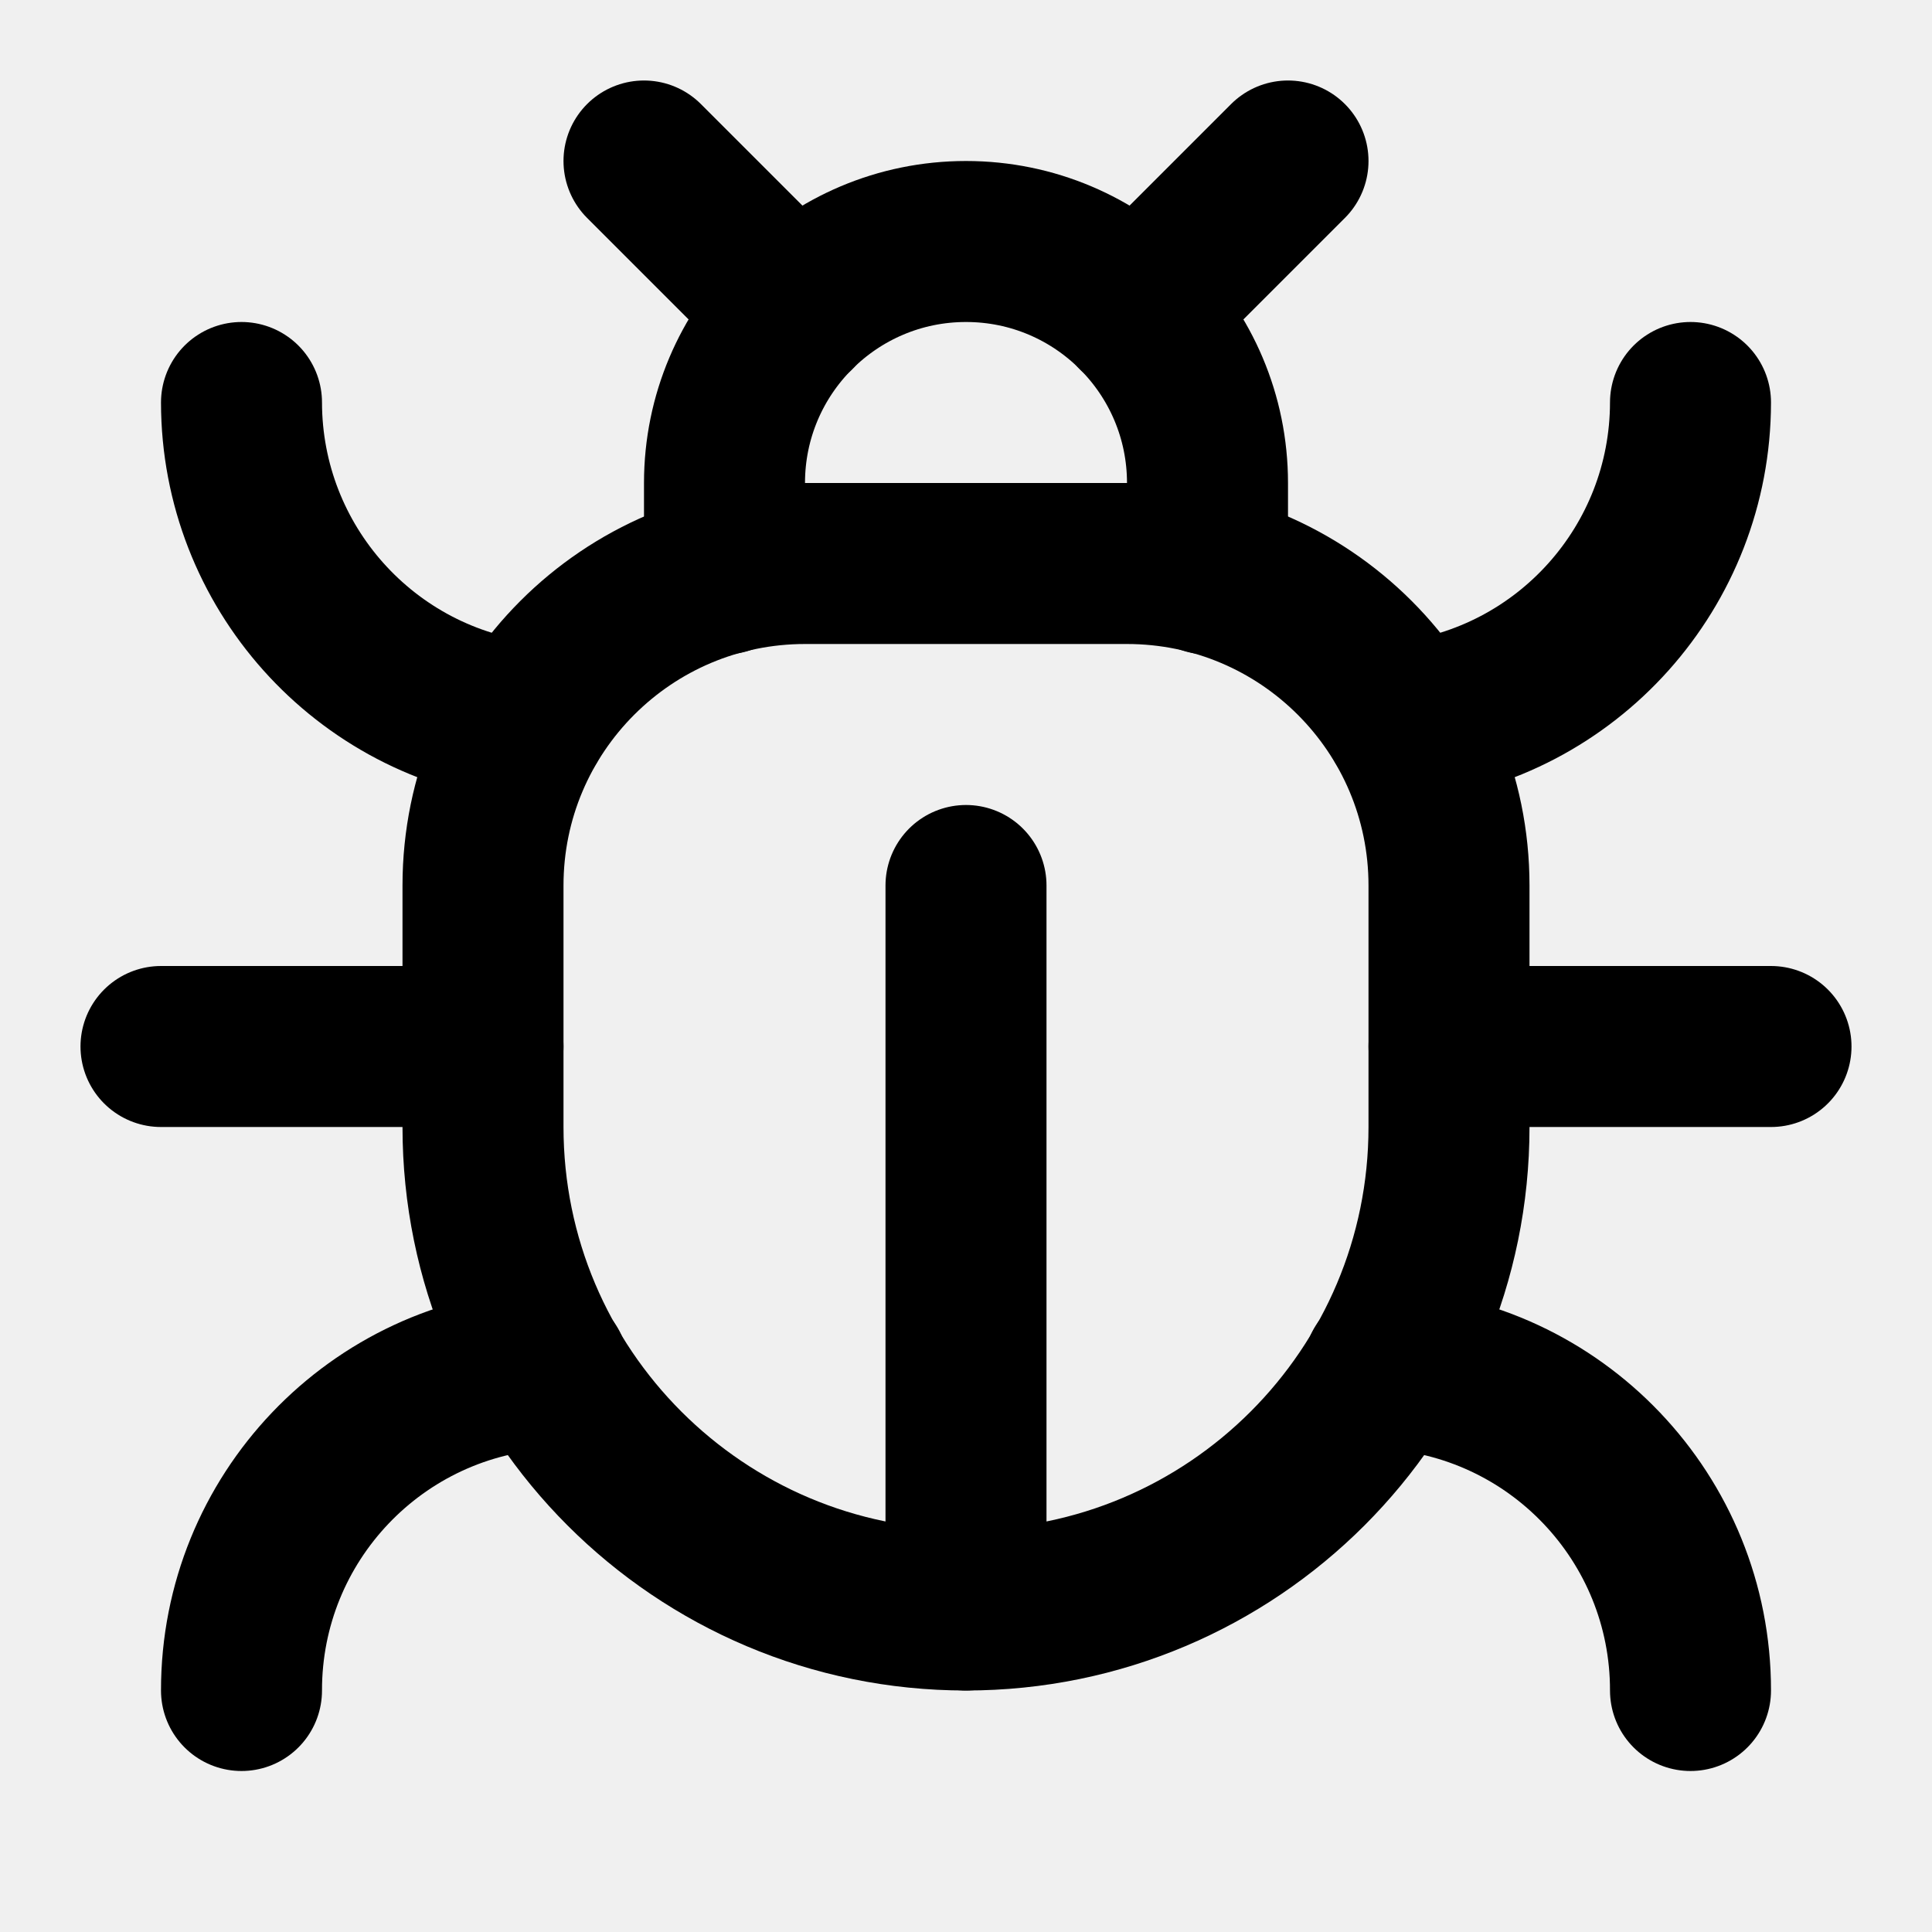
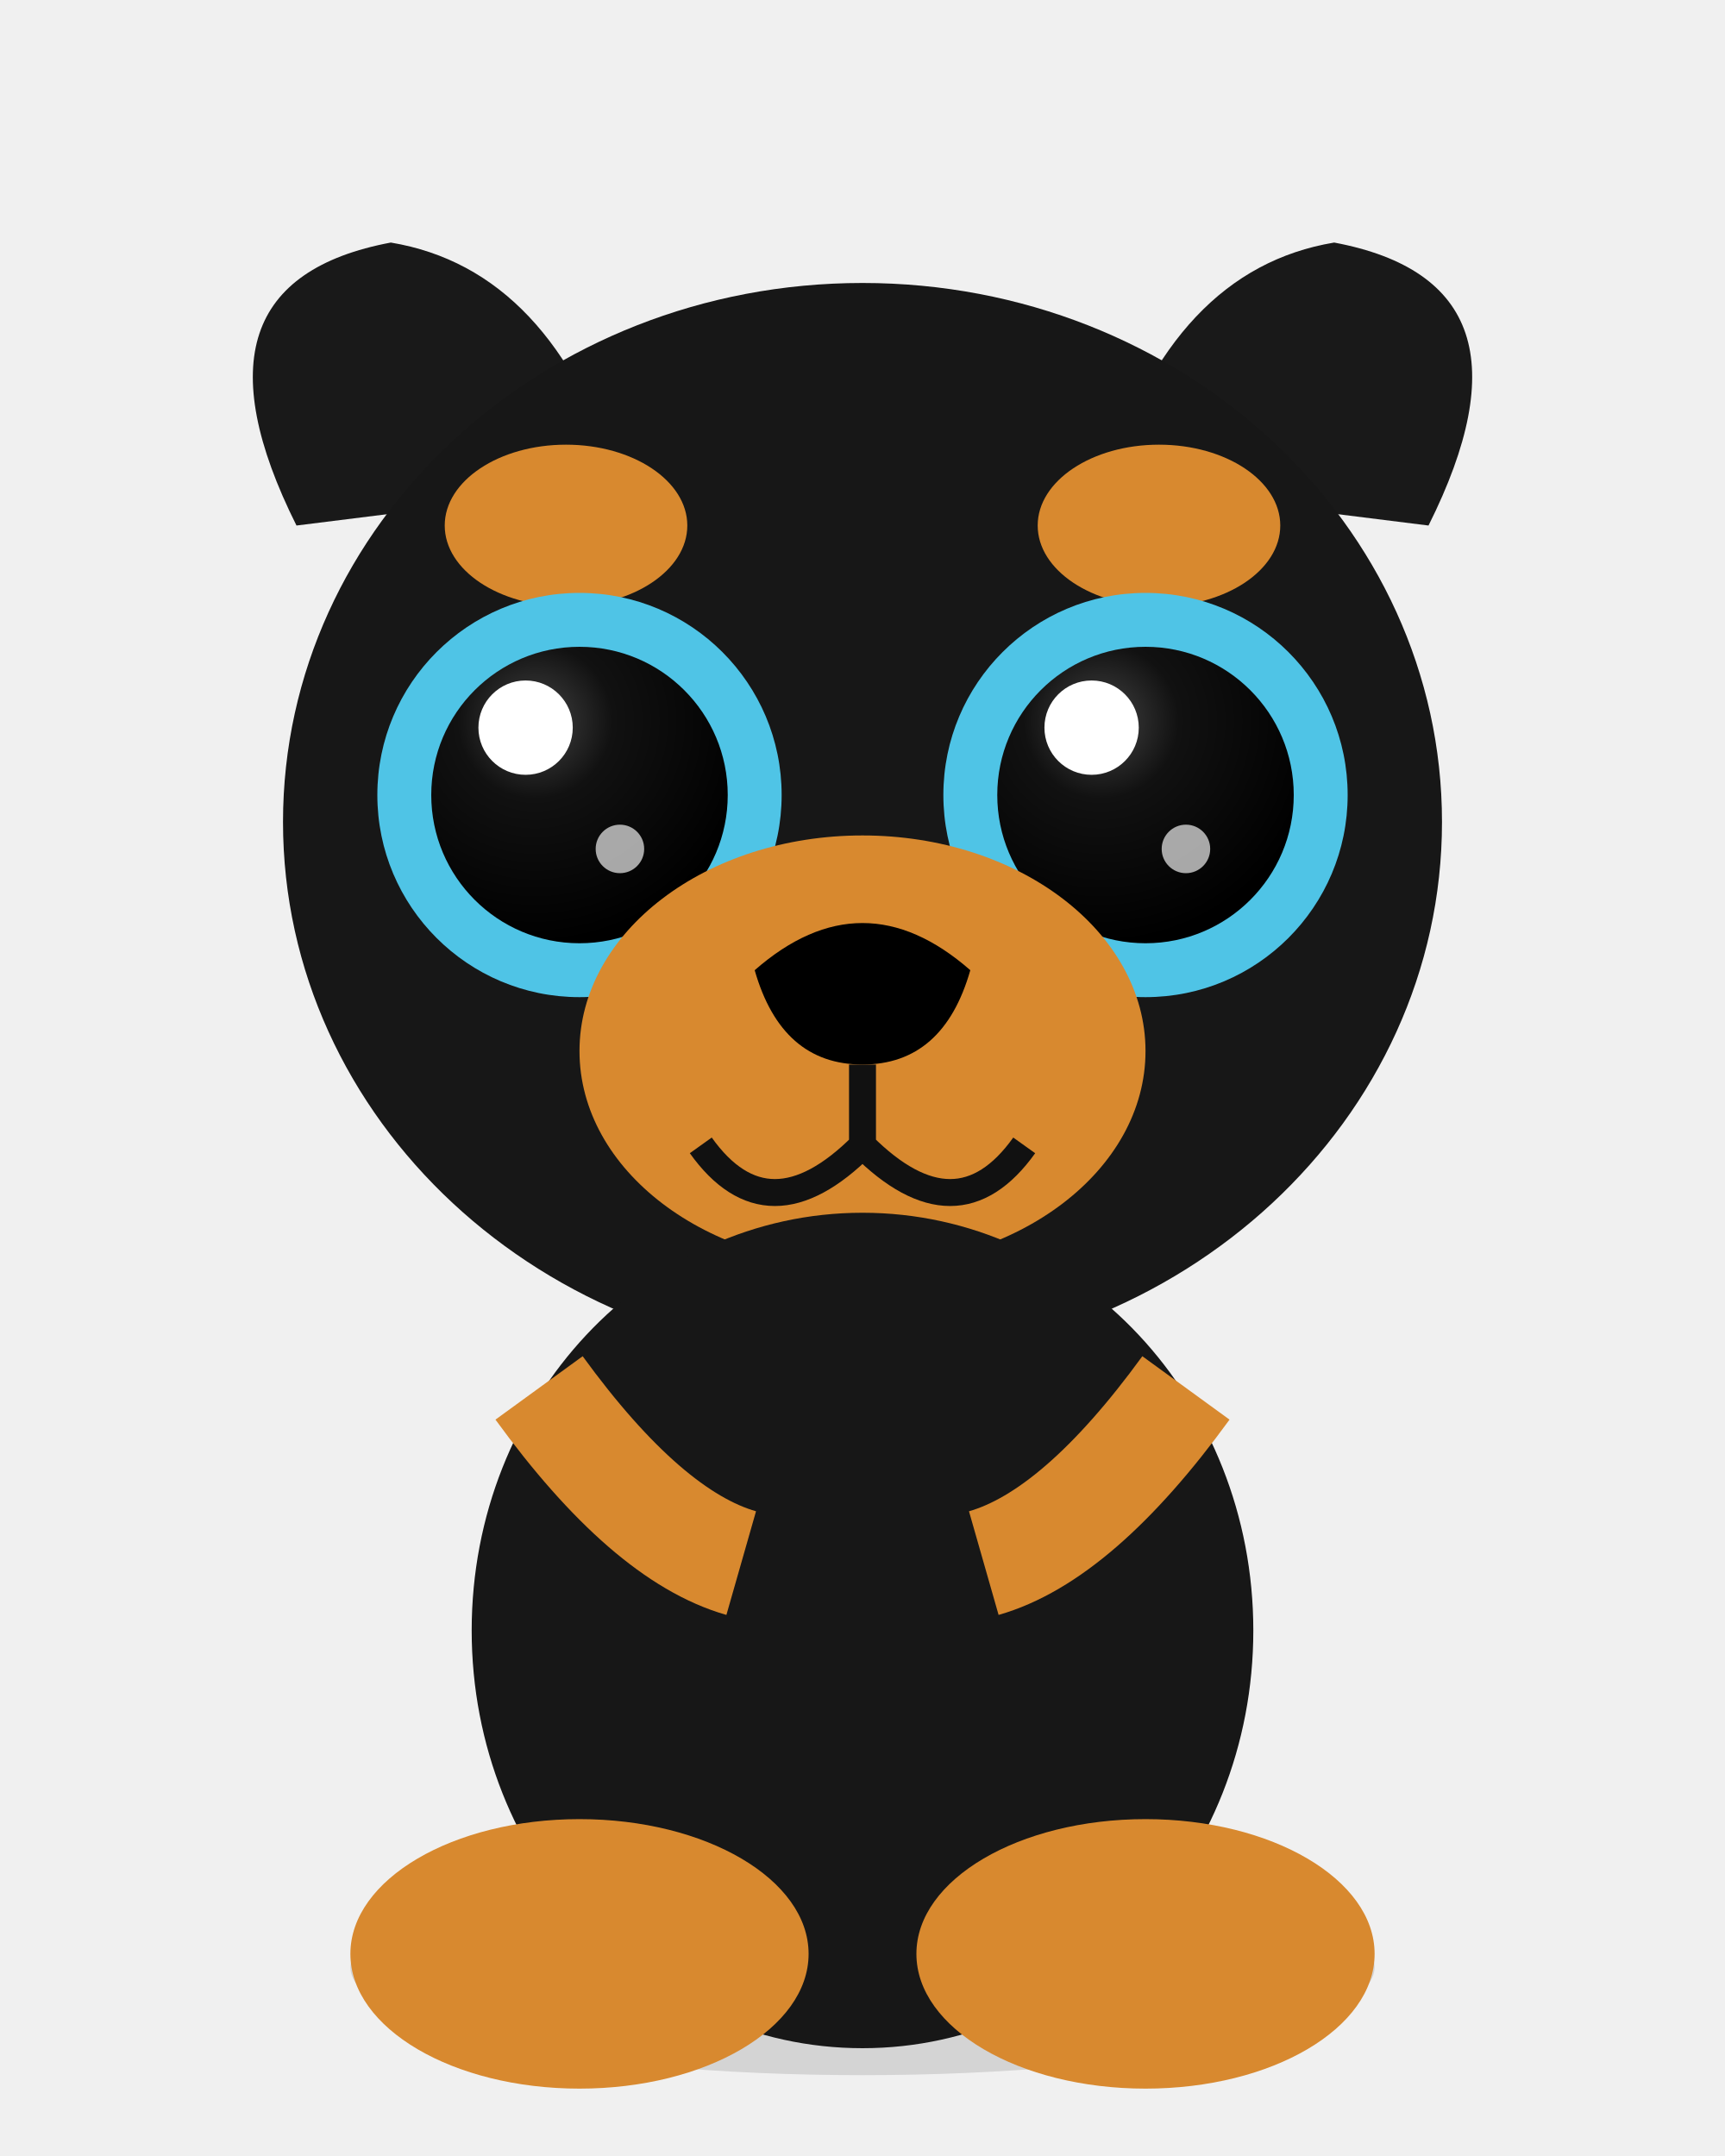
- <svg xmlns="http://www.w3.org/2000/svg" width="24" height="24" viewBox="0 0 24 24" fill="none" stroke="currentColor" stroke-width="2" stroke-linecap="round" stroke-linejoin="round">
-   <path d="M12 20v-9" />
-   <path d="M14 7a4 4 0 0 1 4 4v3a6 6 0 0 1-12 0v-3a4 4 0 0 1 4-4z" />
-   <path d="M14.12 3.88 16 2" />
-   <path d="M21 21a4 4 0 0 0-3.81-4" />
-   <path d="M21 5a4 4 0 0 1-3.55 3.97" />
-   <path d="M22 13h-4" />
-   <path d="M3 21a4 4 0 0 1 3.81-4" />
-   <path d="M3 5a4 4 0 0 0 3.55 3.97" />
-   <path d="M6 13H2" />
-   <path d="m8 2 1.88 1.88" />
-   <path d="M9 7.13V6a3 3 0 1 1 6 0v1.13" />
+ <svg xmlns="http://www.w3.org/2000/svg" viewBox="0 0 128 160" role="img" aria-label="04_rottweiler.svg">
+   <defs>
+     <linearGradient id="g" x1="0" y1="0" x2="0" y2="1">
+       <stop stop-color="#fff" stop-opacity=".18" />
+       <stop offset="1" stop-color="#000" stop-opacity=".12" />
+     </linearGradient>
+     <radialGradient id="e" cx=".35" cy=".25" r=".75">
+       <stop stop-color="#444" />
+       <stop offset=".35" stop-color="#111" />
+       <stop offset="1" />
+     </radialGradient>
+   </defs>
+   <ellipse cx="64" cy="146" rx="38" ry="8" opacity=".12" />
+   <path d="M22 39q-9-18 7-21 12 2 17 18Z" fill="#191919" />
+   <path d="M106 39q9-18-7-21-12 2-17 18Z" fill="#191919" />
+   <ellipse cx="64" cy="61" rx="43" ry="40" fill="#171717" />
+   <ellipse cx="42" cy="39" rx="9" ry="6" fill="#d8892f" />
+   <ellipse cx="86" cy="39" rx="9" ry="6" fill="#d8892f" />
+   <circle cx="43" cy="59" r="15" fill="#4fc4e6" />
+   <circle cx="43" cy="59" r="11" fill="url(#e)" />
+   <circle cx="39" cy="54" r="3.5" fill="#fff" />
+   <circle cx="46" cy="63" r="1.8" fill="#fff" opacity=".65" />
+   <circle cx="85" cy="59" r="15" fill="#4fc4e6" />
+   <circle cx="85" cy="59" r="11" fill="url(#e)" />
+   <circle cx="81" cy="54" r="3.5" fill="#fff" />
+   <circle cx="88" cy="63" r="1.8" fill="#fff" opacity=".65" />
+   <ellipse cx="64" cy="78" rx="21" ry="16" fill="#d8892f" />
+   <path d="M56 72q8-7 16 0-2 7-8 7t-8-7" />
+   <path d="M64 79v6m0 0q-7 7-12 0m12 0q7 7 12 0" fill="none" stroke="#111" stroke-width="2" />
+   <ellipse cx="64" cy="121" rx="29" ry="31" fill="#171717" />
+   <ellipse cx="43" cy="145" rx="17" ry="10" fill="#d8892f" />
+   <ellipse cx="85" cy="145" rx="17" ry="10" fill="#d8892f" />
+   <path d="M40 103q8 11 15 13m33-13q-8 11-15 13" stroke="#d8892f" stroke-width="8" />
</svg>
